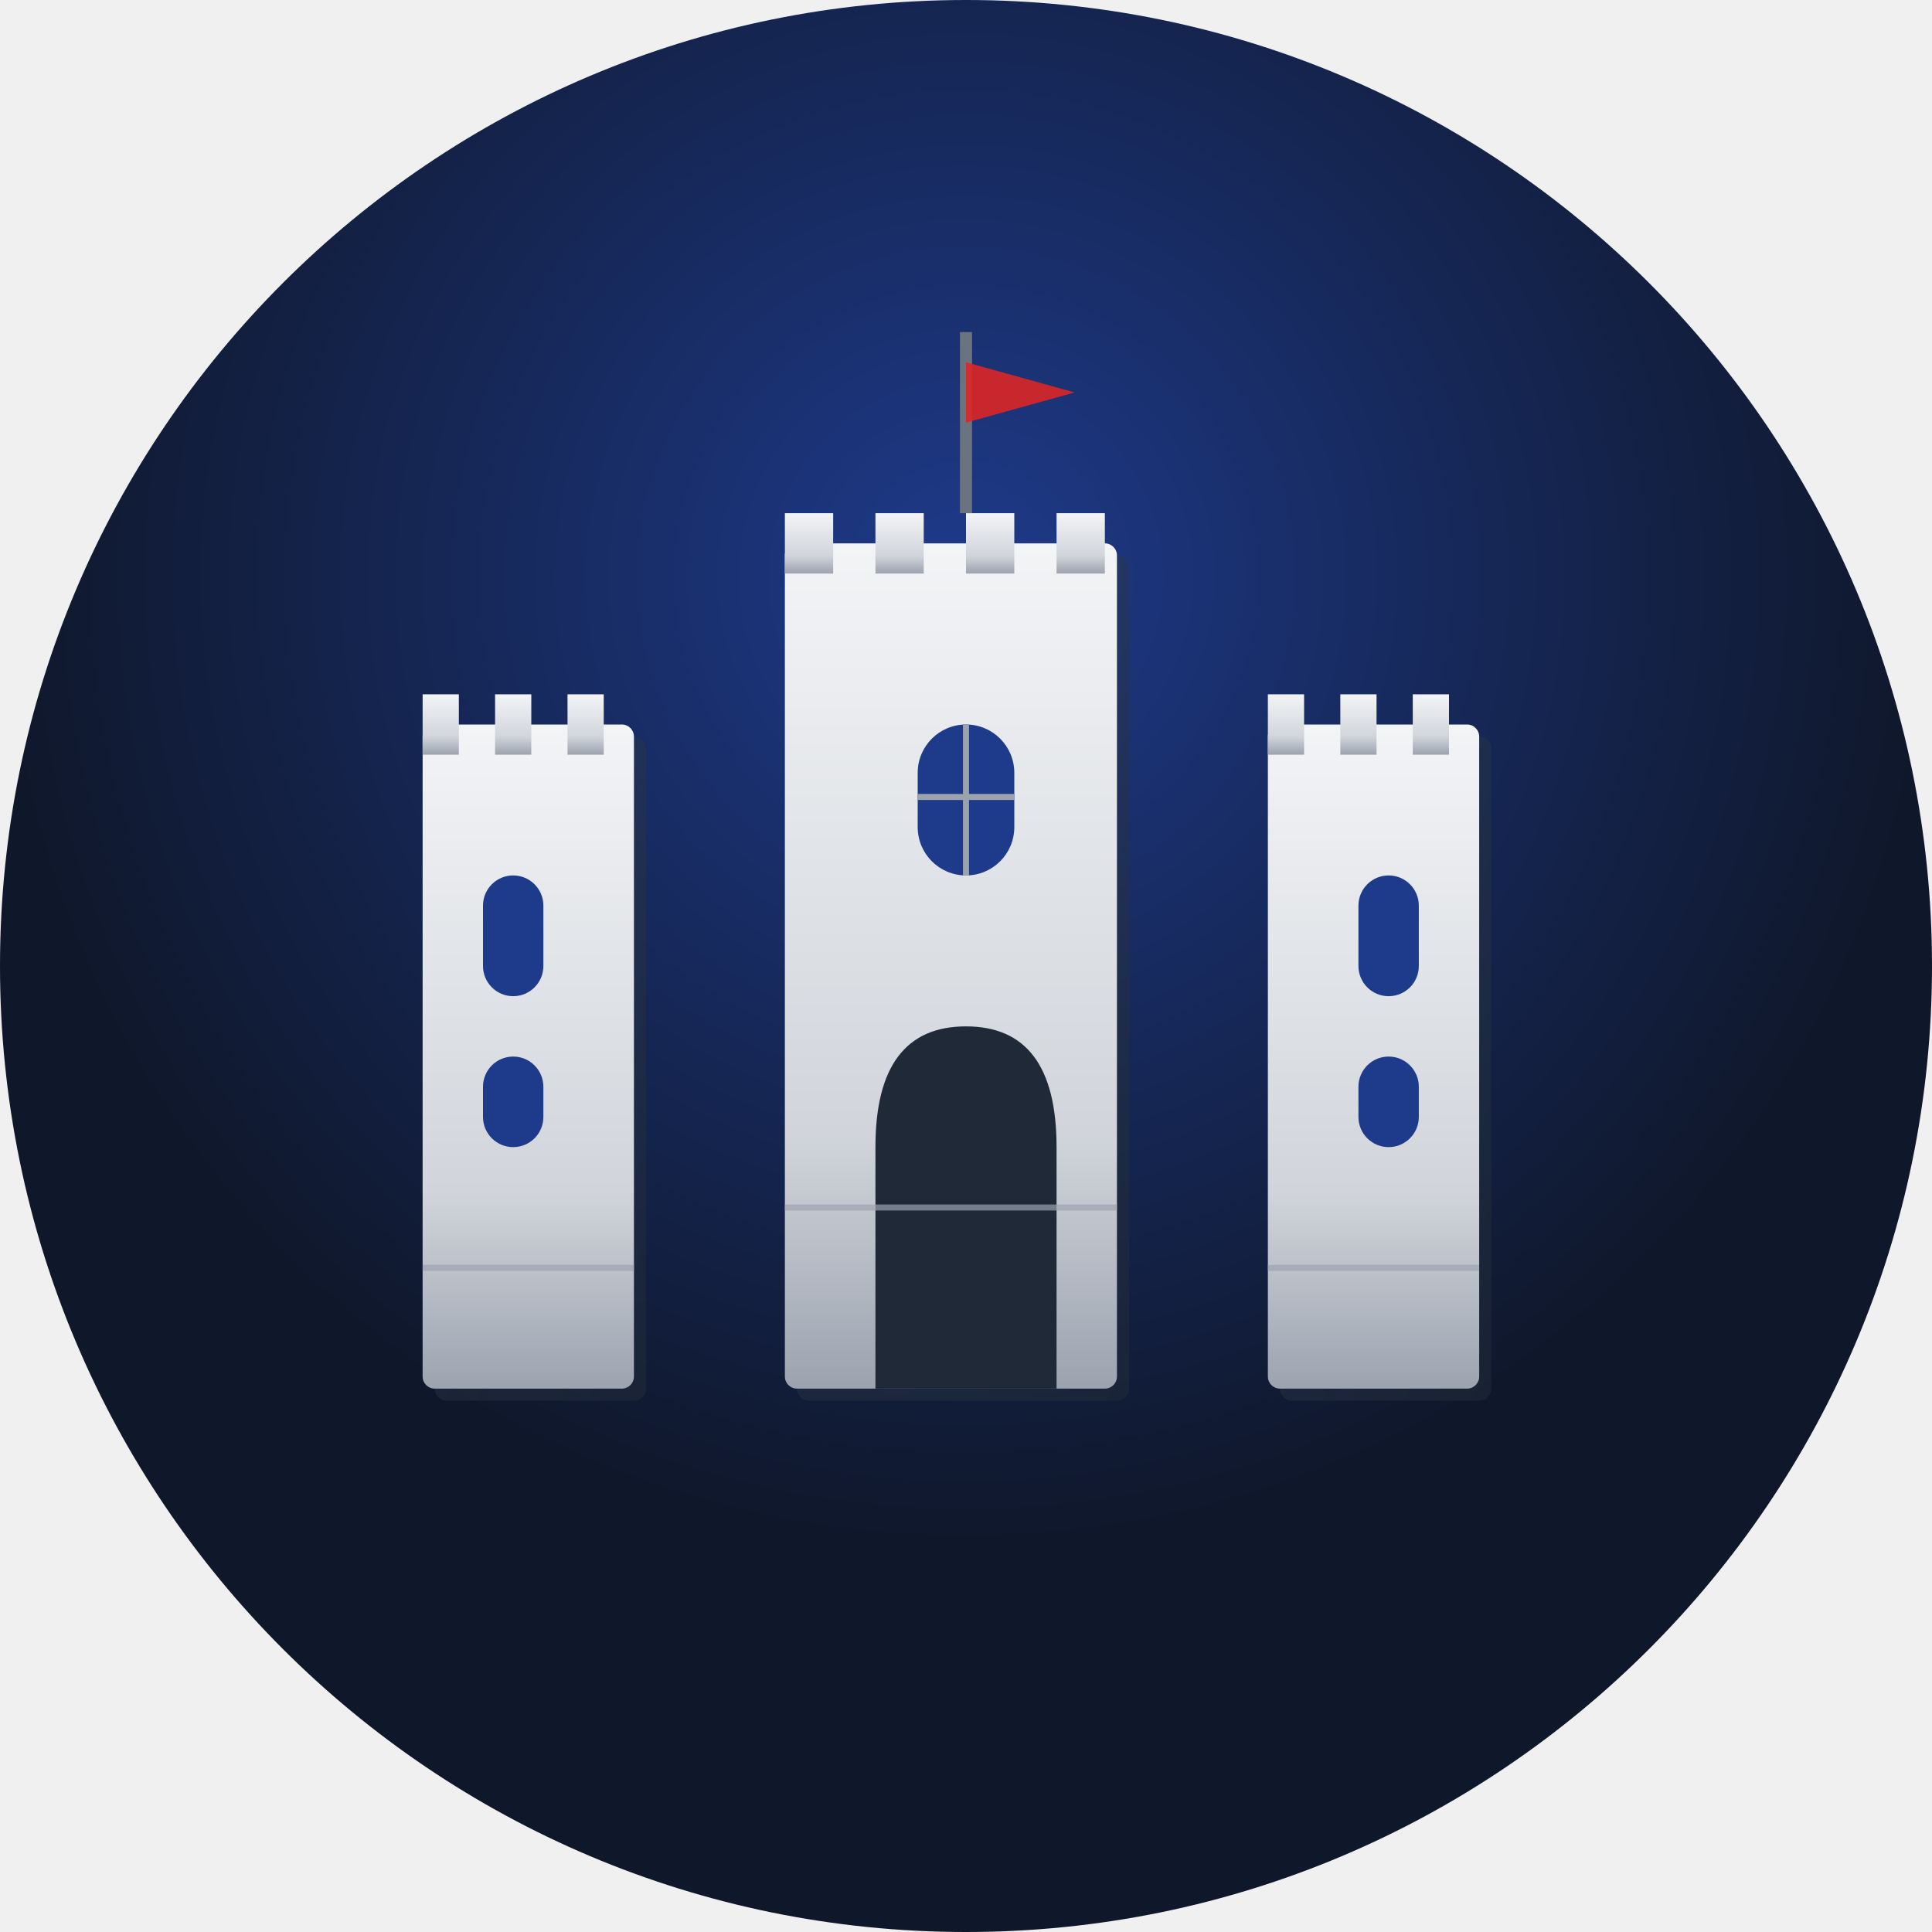
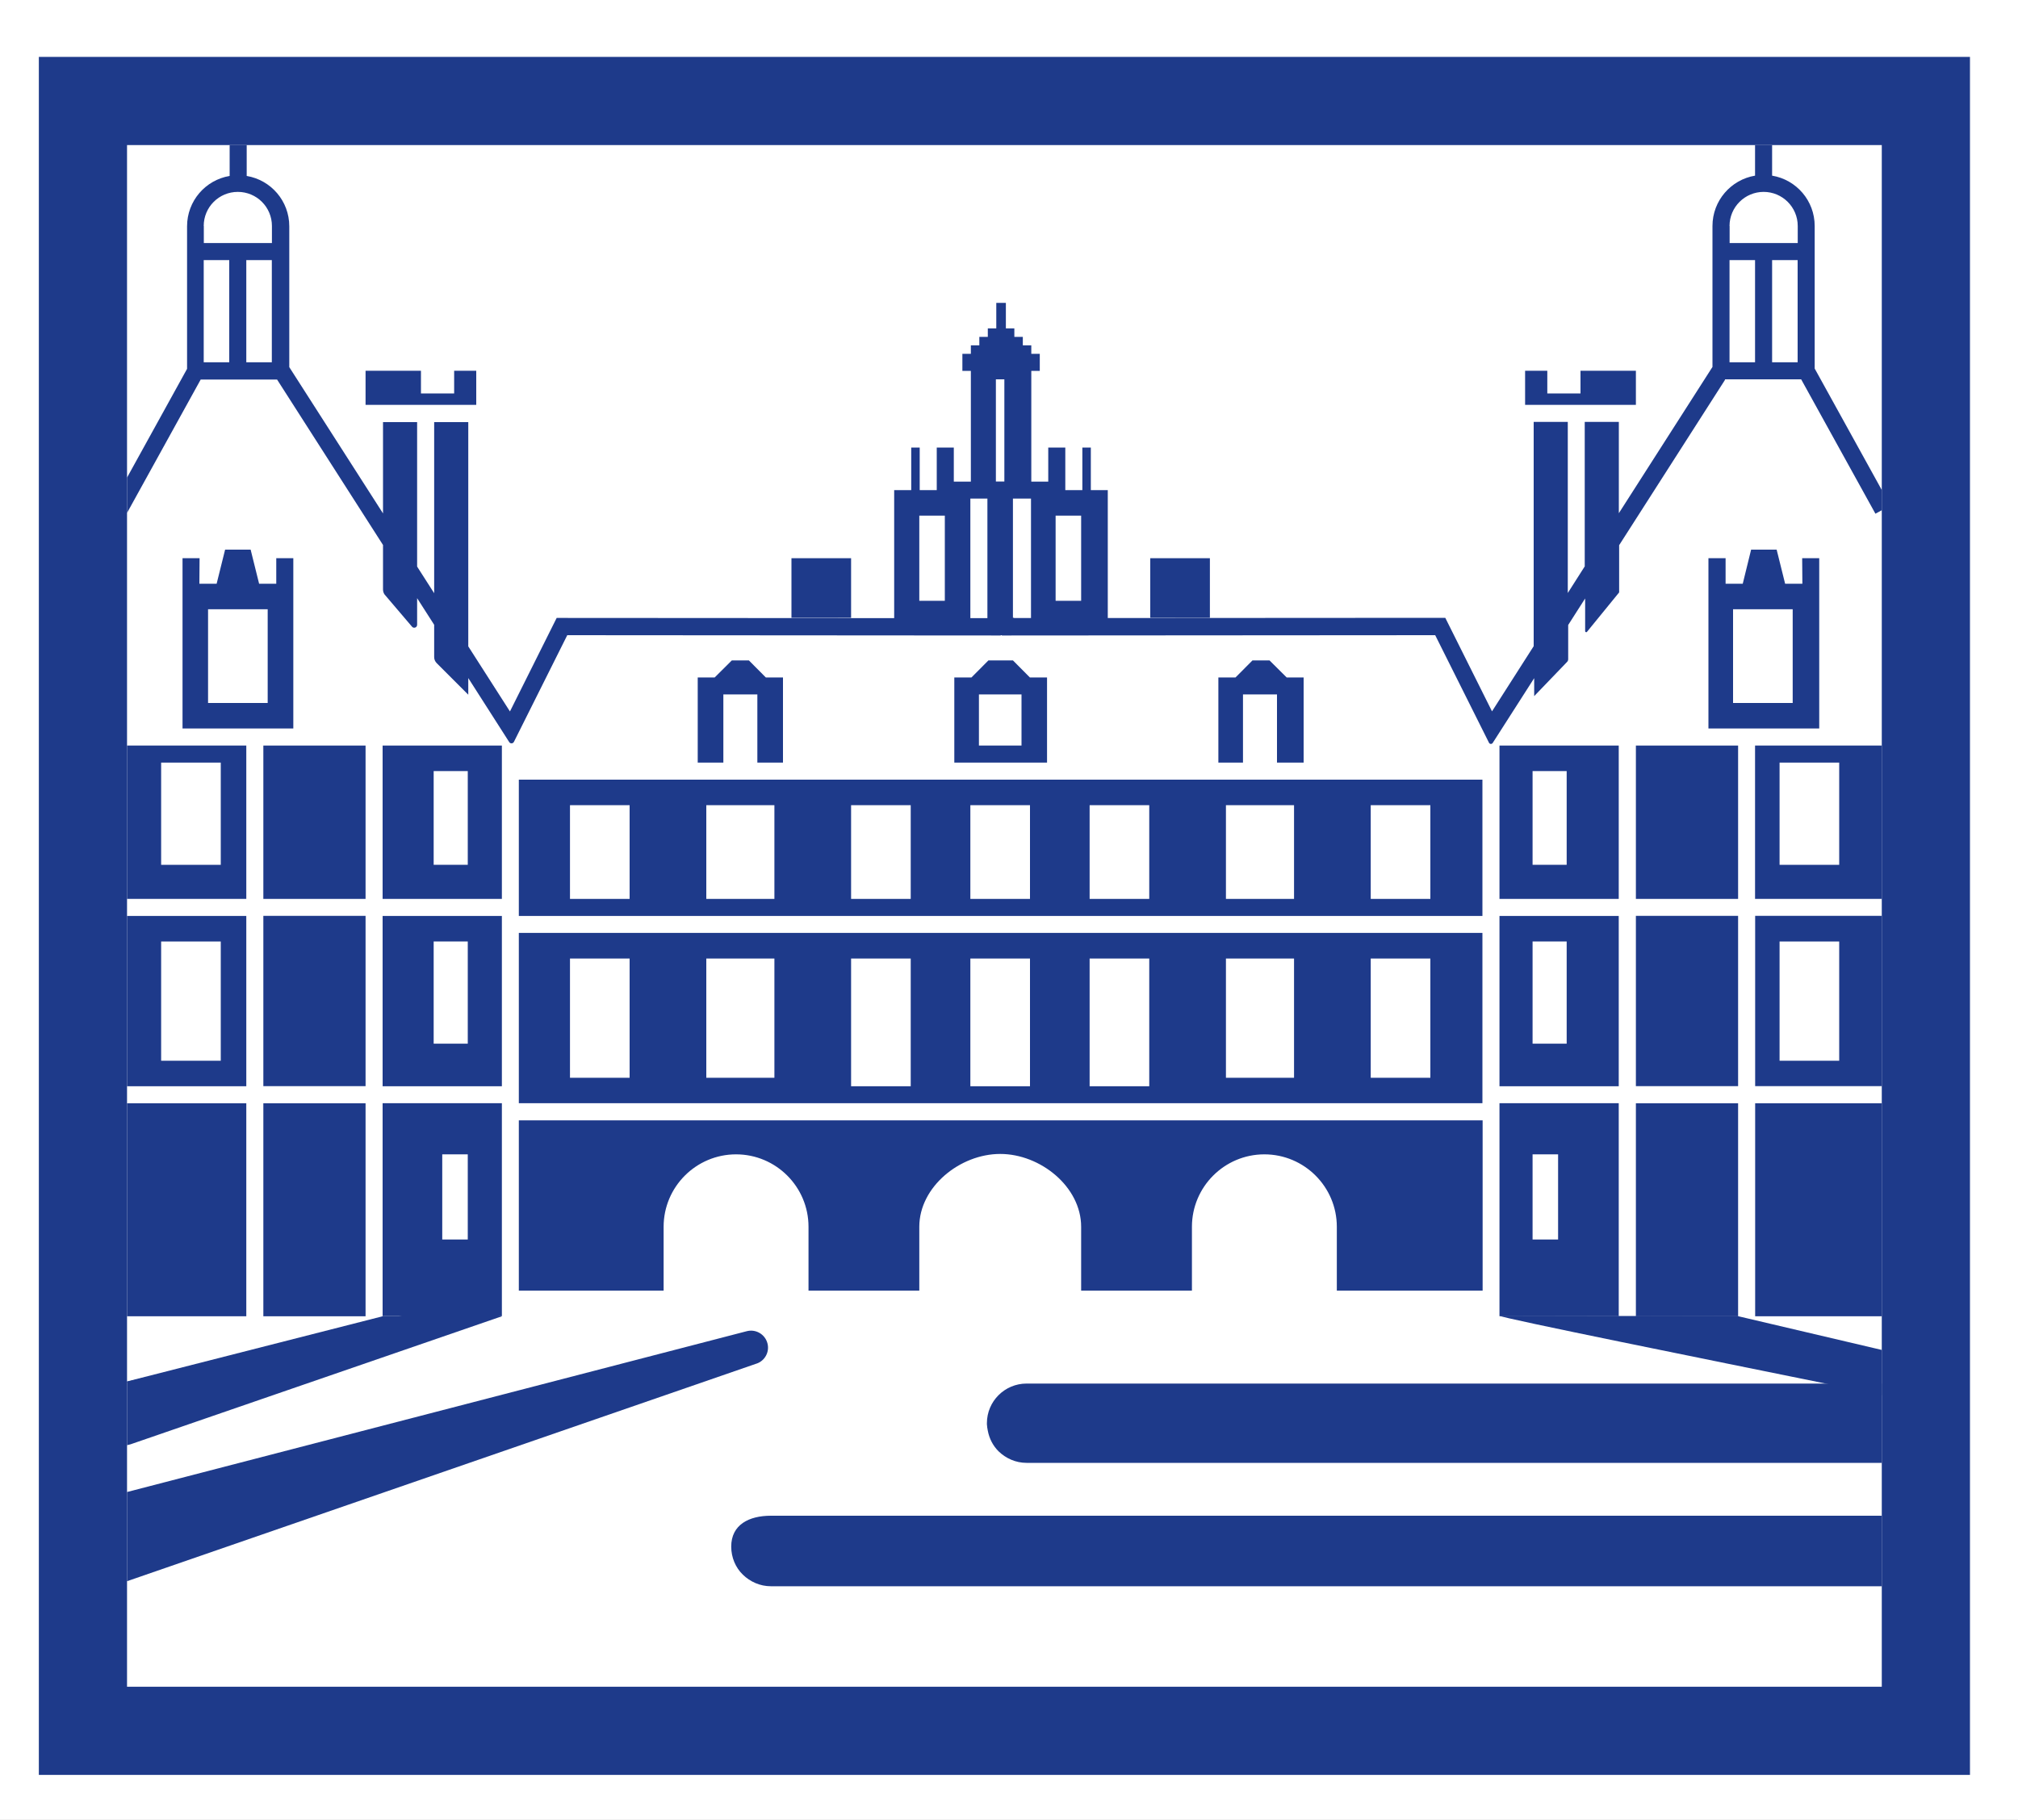
- <svg xmlns="http://www.w3.org/2000/svg" viewBox="0 0 32 32" width="32" height="32">
+ <svg xmlns="http://www.w3.org/2000/svg" id="Layer_2" data-name="Layer 2" viewBox="0 0 200 180.32">
  <defs>
-     <radialGradient id="bg" cx="0.5" cy="0.3">
-       <stop offset="0%" stop-color="#1e3a8a" />
-       <stop offset="100%" stop-color="#0f172a" />
-     </radialGradient>
-     <linearGradient id="castle" x1="0" y1="0" x2="0" y2="1">
-       <stop offset="0%" stop-color="#f3f4f6" />
-       <stop offset="70%" stop-color="#d1d5db" />
-       <stop offset="100%" stop-color="#9ca3af" />
-     </linearGradient>
-     <linearGradient id="shadow" x1="0" y1="0" x2="1" y2="1">
-       <stop offset="0%" stop-color="#374151" stop-opacity="0.3" />
-       <stop offset="100%" stop-color="#1f2937" stop-opacity="0.6" />
-     </linearGradient>
+     <style>
+       .cls-1 {
+         fill: none;
+       }
+ 
+       .cls-2 {
+         fill: #fff;
+       }
+ 
+       .cls-3 {
+         fill: #1e3a8a;
+       }
+ 
+       .cls-4 {
+         clip-path: url(#clippath);
+       }
+     </style>
+     <clipPath id="clippath">
+       <rect class="cls-1" x="12.59" y="14.38" width="173.91" height="152.81" />
+     </clipPath>
  </defs>
-   <circle cx="16" cy="16" r="16" fill="url(#bg)" />
-   <rect x="7.2" y="12.2" width="3.5" height="11" fill="url(#shadow)" rx="0.2" />
-   <rect x="13.2" y="9.2" width="5.5" height="14" fill="url(#shadow)" rx="0.2" />
-   <rect x="21.2" y="12.2" width="3.5" height="11" fill="url(#shadow)" rx="0.2" />
-   <rect x="7" y="12" width="3.5" height="11" fill="url(#castle)" rx="0.2" />
-   <rect x="13" y="9" width="5.5" height="14" fill="url(#castle)" rx="0.2" />
-   <rect x="21" y="12" width="3.5" height="11" fill="url(#castle)" rx="0.2" />
-   <rect x="7" y="11.5" width="0.6" height="1" fill="url(#castle)" />
-   <rect x="8.2" y="11.5" width="0.6" height="1" fill="url(#castle)" />
-   <rect x="9.4" y="11.5" width="0.6" height="1" fill="url(#castle)" />
-   <rect x="13" y="8.5" width="0.8" height="1" fill="url(#castle)" />
-   <rect x="14.5" y="8.5" width="0.8" height="1" fill="url(#castle)" />
-   <rect x="16" y="8.5" width="0.8" height="1" fill="url(#castle)" />
-   <rect x="17.5" y="8.5" width="0.8" height="1" fill="url(#castle)" />
-   <rect x="21" y="11.5" width="0.6" height="1" fill="url(#castle)" />
-   <rect x="22.2" y="11.5" width="0.6" height="1" fill="url(#castle)" />
-   <rect x="23.4" y="11.5" width="0.6" height="1" fill="url(#castle)" />
-   <path d="M 14.5 19 Q 14.5 17 16 17 Q 17.5 17 17.5 19 L 17.5 23 L 14.5 23 Z" fill="#1f2937" />
-   <rect x="8" y="14.5" width="1" height="2" fill="#1e3a8a" rx="0.5" />
-   <rect x="8" y="17.5" width="1" height="1.5" fill="#1e3a8a" rx="0.5" />
-   <rect x="22.5" y="14.5" width="1" height="2" fill="#1e3a8a" rx="0.5" />
-   <rect x="22.5" y="17.5" width="1" height="1.5" fill="#1e3a8a" rx="0.5" />
-   <rect x="15.2" y="12" width="1.6" height="2.5" fill="#1e3a8a" rx="0.8" />
-   <line x1="16" y1="12" x2="16" y2="14.5" stroke="#9ca3af" stroke-width="0.1" />
-   <line x1="15.2" y1="13.2" x2="16.8" y2="13.2" stroke="#9ca3af" stroke-width="0.1" />
-   <line x1="7" y1="21" x2="10.5" y2="21" stroke="#9ca3af" stroke-width="0.1" opacity="0.7" />
-   <line x1="13" y1="20" x2="18.5" y2="20" stroke="#9ca3af" stroke-width="0.1" opacity="0.7" />
-   <line x1="21" y1="21" x2="24.5" y2="21" stroke="#9ca3af" stroke-width="0.1" opacity="0.7" />
-   <line x1="16" y1="8.5" x2="16" y2="5.5" stroke="#6b7280" stroke-width="0.2" />
-   <path d="M 16 5.5 L 16 7 L 17.8 6.5 L 16 6 Z" fill="#dc2626" opacity="0.9" />
+   <rect class="cls-2" width="200" height="180.32" />
+   <g class="cls-4">
+     <g>
+       <g>
+         <path class="cls-3" d="M11.75,89.1h12.66v-15.2h-12.66v15.2ZM15.97,75.59h5.91v10.13h-5.91v-10.13Z" />
+         <rect class="cls-3" x="26.1" y="73.9" width="10.13" height="15.2" />
+         <path class="cls-3" d="M37.92,89.1h11.82v-15.2h-11.82v15.2ZM42.98,76.43h3.38v9.29h-3.38v-9.29Z" />
+         <path class="cls-3" d="M11.75,107.67h12.66v-16.88h-12.66v16.88ZM15.97,93.32h5.91v11.82h-5.91v-11.82Z" />
+         <rect class="cls-3" x="26.1" y="90.78" width="10.13" height="16.88" />
+         <path class="cls-3" d="M37.92,107.67h11.82v-16.88h-11.82v16.88ZM42.98,93.32h3.38v10.13h-3.38v-10.13Z" />
+         <rect class="cls-3" x="11.75" y="109.36" width="12.66" height="21.11" />
+         <rect class="cls-3" x="26.1" y="109.36" width="10.13" height="21.11" />
+         <path class="cls-3" d="M37.92,130.46h11.82v-21.11h-11.82v21.11ZM43.83,114.42h2.53v8.44h-2.53v-8.44Z" />
+         <path class="cls-3" d="M27.37,57.86h-1.69l-.84-3.38h-2.53l-.84,3.38h-1.71l.02-2.53h-1.69v16.88h10.98v-16.88h-1.69v2.53ZM26.53,69.68h-5.91v-9.29h5.91v9.29Z" />
+         <polygon class="cls-3" points="77.6 75.59 77.6 67.15 75.9 67.15 74.22 65.46 72.53 65.46 70.83 67.15 69.15 67.15 69.15 75.59 71.69 75.59 71.69 68.83 75.06 68.83 75.06 75.59 77.6 75.59" />
+         <path class="cls-3" d="M103.77,75.59v-8.44h-1.7l-1.68-1.69h-2.43l-1.68,1.69h-1.7v8.44h9.19ZM101.24,73.9h-4.22v-5.07h4.22v5.07Z" />
+         <polygon class="cls-3" points="47.2 40.13 47.2 39 47.2 36.75 45.01 36.75 45.01 39 41.72 39 41.72 36.75 39.52 36.75 36.23 36.75 36.23 40.13 39.52 40.13 47.2 40.13" />
+         <rect class="cls-3" x="78.44" y="55.33" width="5.91" height="5.91" />
+         <path class="cls-3" d="M173.94,89.1h12.66v-15.2h-12.66v15.2ZM176.37,75.59h5.91v10.13h-5.91v-10.13Z" />
+         <rect class="cls-3" x="162.13" y="73.9" width="10.13" height="15.2" />
+         <path class="cls-3" d="M148.61,89.1h11.82v-15.2h-11.82v15.2ZM151.89,76.43h3.38v9.29h-3.38v-9.29Z" />
+         <path class="cls-3" d="M186.61,90.78h-12.66v16.88h12.66v-16.88ZM182.28,105.14h-5.91v-11.82h5.91v11.82Z" />
+         <rect class="cls-3" x="162.13" y="90.78" width="10.13" height="16.88" />
+         <path class="cls-3" d="M148.61,107.67h11.82v-16.88h-11.82v16.88ZM151.89,93.32h3.38v10.13h-3.38v-10.13Z" />
+         <rect class="cls-3" x="173.95" y="109.36" width="12.66" height="21.11" />
+         <rect class="cls-3" x="162.13" y="109.36" width="10.13" height="21.11" />
+         <path class="cls-3" d="M148.61,130.46h11.82v-21.11h-11.82v21.11ZM151.89,114.42h2.53v8.44h-2.53v-8.44Z" />
+         <path class="cls-3" d="M98.8,77.28h-47.38v13.51h95.5v-13.51h-48.12ZM62.4,89.1h-5.91v-9.29h5.91v9.29ZM76.75,89.1h-6.75v-9.29h6.75v9.29ZM90.26,89.1h-5.91v-9.29h5.91v9.29ZM135.85,79.81h5.91v9.29h-5.91v-9.29ZM121.5,79.81h6.75v9.29h-6.75v-9.29ZM107.99,79.81h5.91v9.29h-5.91v-9.29ZM102.08,79.81v9.29h-5.91v-9.29h5.91Z" />
+         <path class="cls-3" d="M98.8,92.47h-47.38v16.88h95.5v-16.88h-48.12ZM62.4,106.83h-5.91v-11.82h5.91v11.82ZM76.75,106.83h-6.75v-11.82h6.75v11.82ZM90.26,107.67h-5.91v-12.66h5.91v12.66ZM135.85,95.01h5.91v11.82h-5.91v-11.82ZM121.5,95.01h6.75v11.82h-6.75v-11.82ZM107.99,95.01h5.91v12.66h-5.91v-12.66ZM102.08,95.01v12.66h-5.91v-12.66h5.91Z" />
+         <path class="cls-3" d="M98.8,111.05h-47.38v16.88h14.35v-6.33c0-3.96,3.22-7.18,7.18-7.18s7.18,3.22,7.18,7.18v6.33h10.98v-6.33c0-3.96,4.03-7.22,8.02-7.22s8.02,3.26,8.02,7.22v6.33h10.98v-6.33c0-3.96,3.22-7.18,7.18-7.18s7.18,3.22,7.18,7.18v6.33h14.45v-16.88h-48.12Z" />
+         <path class="cls-3" d="M176.08,54.48h-2.53l-.83,3.38h-1.7v-2.53h-1.7v16.88h10.98v-16.88h-1.69l.02,2.53h-1.71l-.84-3.38ZM177.67,69.68h-5.91v-9.29h5.91v9.29Z" />
+         <polygon class="cls-3" points="129.2 75.59 129.2 67.15 127.52 67.15 125.82 65.46 124.13 65.46 122.45 67.15 120.75 67.15 120.75 75.59 123.19 75.59 123.19 68.83 126.56 68.83 126.56 75.59 129.2 75.59" />
+         <path class="cls-3" d="M170.94,37.6h7.57l7.36,13.32,1.48-.81-7.5-13.58v-14.13c0-2.51-1.82-4.59-4.22-4.99v-3.45h-1.69v3.45s0,0,0,0c-2.39.4-4.22,2.48-4.22,4.99v13.97l-9.28,14.5v-9.05h-3.38v14.32h0s-1.68,2.64-1.68,2.64v-16.96h-3.38v22.23h0s-4.13,6.46-4.13,6.46l-4.63-9.27-33.45.02v-12.68h-1.68v-4.22h-.84v4.22h-1.69v-4.22h-1.69v4.22h0v-.84h-1.68v-10.98h.84v-1.69h-.84v-.84h-.84v-.84h-.84v-.84h-.84v-2.53h-.95v2.53h-.84v.84h-.84v.84h-.84v.84h-.84v1.69h.84v10.98h-1.69v-3.38h-1.69v4.22h-1.69v-4.22h-.84v4.22h-1.69v12.69l-33.45-.02-4.63,9.27-4.13-6.45v-22.23h-3.38v16.96l-1.69-2.64v-14.32h-3.38v9.05l-9.29-14.5v-13.96c0-2.51-1.82-4.59-4.22-4.99v-3.45h-1.69v3.45c-2.4.4-4.22,2.48-4.22,4.99v14.13l-7.49,13.57,1.48.82,7.36-13.33h7.57l10.5,16.4v4.41c0,.17.05.35.15.49l2.7,3.17c.16.24.53.13.53-.16v-2.64l1.69,2.64v3.21c0,.22.09.42.24.58l3.14,3.14v-1.65l4.06,6.35c.11.17.36.16.46-.02l5.29-10.58,42.96.03v-.03h.11v.03l42.95-.03,5.33,10.66c.07.15.28.16.37.02l4.11-6.42h0s0,1.78,0,1.78l3.26-3.39c.07-.07.11-.17.11-.27v-3.39l1.68-2.63h0s0,3.24,0,3.24c0,.1.14.15.19.06l3.18-3.9v-4.68l10.5-16.4ZM178.16,35.91h-2.53v-10.13h2.53v10.13ZM171.41,22.4c0-1.87,1.52-3.38,3.38-3.38s3.38,1.51,3.38,3.38v1.69h-6.75v-1.69ZM173.94,25.78v10.13h-2.53v-10.13h2.53ZM20.19,22.4c0-1.87,1.51-3.38,3.38-3.38s3.38,1.51,3.38,3.38v1.69h-6.75v-1.69ZM20.19,35.91v-10.13h2.53v10.13h-2.53ZM24.41,35.91v-10.13h2.53v10.13h-2.53ZM100.39,61.24v-11.82h1.79v11.84h-1.69v-.03h-.1ZM98.7,37.6h.84v10.13h-.84v-10.13ZM107.15,51.11v8.44h-2.53v-8.44h2.53ZM93.64,51.11v8.44h-2.53v-8.44h2.53ZM96.17,49.42h1.69v11.85h-1.69v-11.85Z" />
+         <polygon class="cls-3" points="162.13 40.13 162.13 36.75 158.83 36.75 156.64 36.75 156.64 39 153.35 39 153.35 36.75 151.15 36.75 151.15 39 151.15 40.13 158.83 40.13 162.13 40.13" />
+         <rect class="cls-3" x="114" y="55.33" width="5.91" height="5.91" />
+       </g>
+       <path class="cls-3" d="M191.32,153.3c0,2.17-1.76,3.93-3.93,3.93h-110.99c-1.08,0-2.06-.45-2.78-1.15s-1.15-1.7-1.15-2.78c0-2.18,1.77-3.06,3.93-3.06h110.99c1.08,0,2.07.22,2.78.72.72.49,1.15,1.25,1.15,2.34Z" />
+       <path class="cls-3" d="M191.32,141.07c0,2.17-1.76,3.93-3.93,3.93h-85.65c-1.08,0-2.06-.45-2.78-1.15-.54-.54-.91-1.24-1.06-2.03-.02-.07-.03-.15-.04-.23-.02-.08-.03-.17-.03-.24-.02-.09-.02-.18-.02-.28,0-2.18,1.77-3.93,3.93-3.93h85.65c.67,0,1.31.17,1.86.47.34.17.65.41.92.68.72.71,1.15,1.69,1.15,2.78Z" />
+       <path class="cls-3" d="M74.98,135.16l-62.39,21.57-2.16.74c-5.77,1.89-8.47-6.55-2.63-8.34l4.79-1.24,61.38-15.93c.91-.26,1.85.28,2.09,1.19.23.86-.26,1.73-1.07,2.01Z" />
+       <path class="cls-3" d="M189.69,136.48c-.03.43-.19.81-.44,1.13-.5.65-1.34,1-2.18.81,0,0-.51-.12-1.41-.31-1.08-.23-2.74-.57-4.77-.98-10.87-2.21-32.27-6.52-32.27-6.71l23.63.04,13.41,3.15,2.05.48c1.21.11,2.09,1.18,1.98,2.38Z" />
+       <path class="cls-3" d="M49.74,130.47l-36.8,12.69c-.12.03-.24.06-.35.09-3.92.81-5.34-5.1-1.18-6.01l1.18-.28,26.93-6.48,4.98-1.2,5.23,1.2Z" />
+       <polygon class="cls-3" points="49.74 130.47 12.59 137.02 11.41 137.23 12.59 136.93 37.92 130.47 49.74 130.47" />
+     </g>
+   </g>
+   <path class="cls-3" d="M186.5,14.38v152.81H12.59V14.38h173.91ZM195.24,5.64H3.85v170.29h191.39V5.64h0Z" />
</svg>
